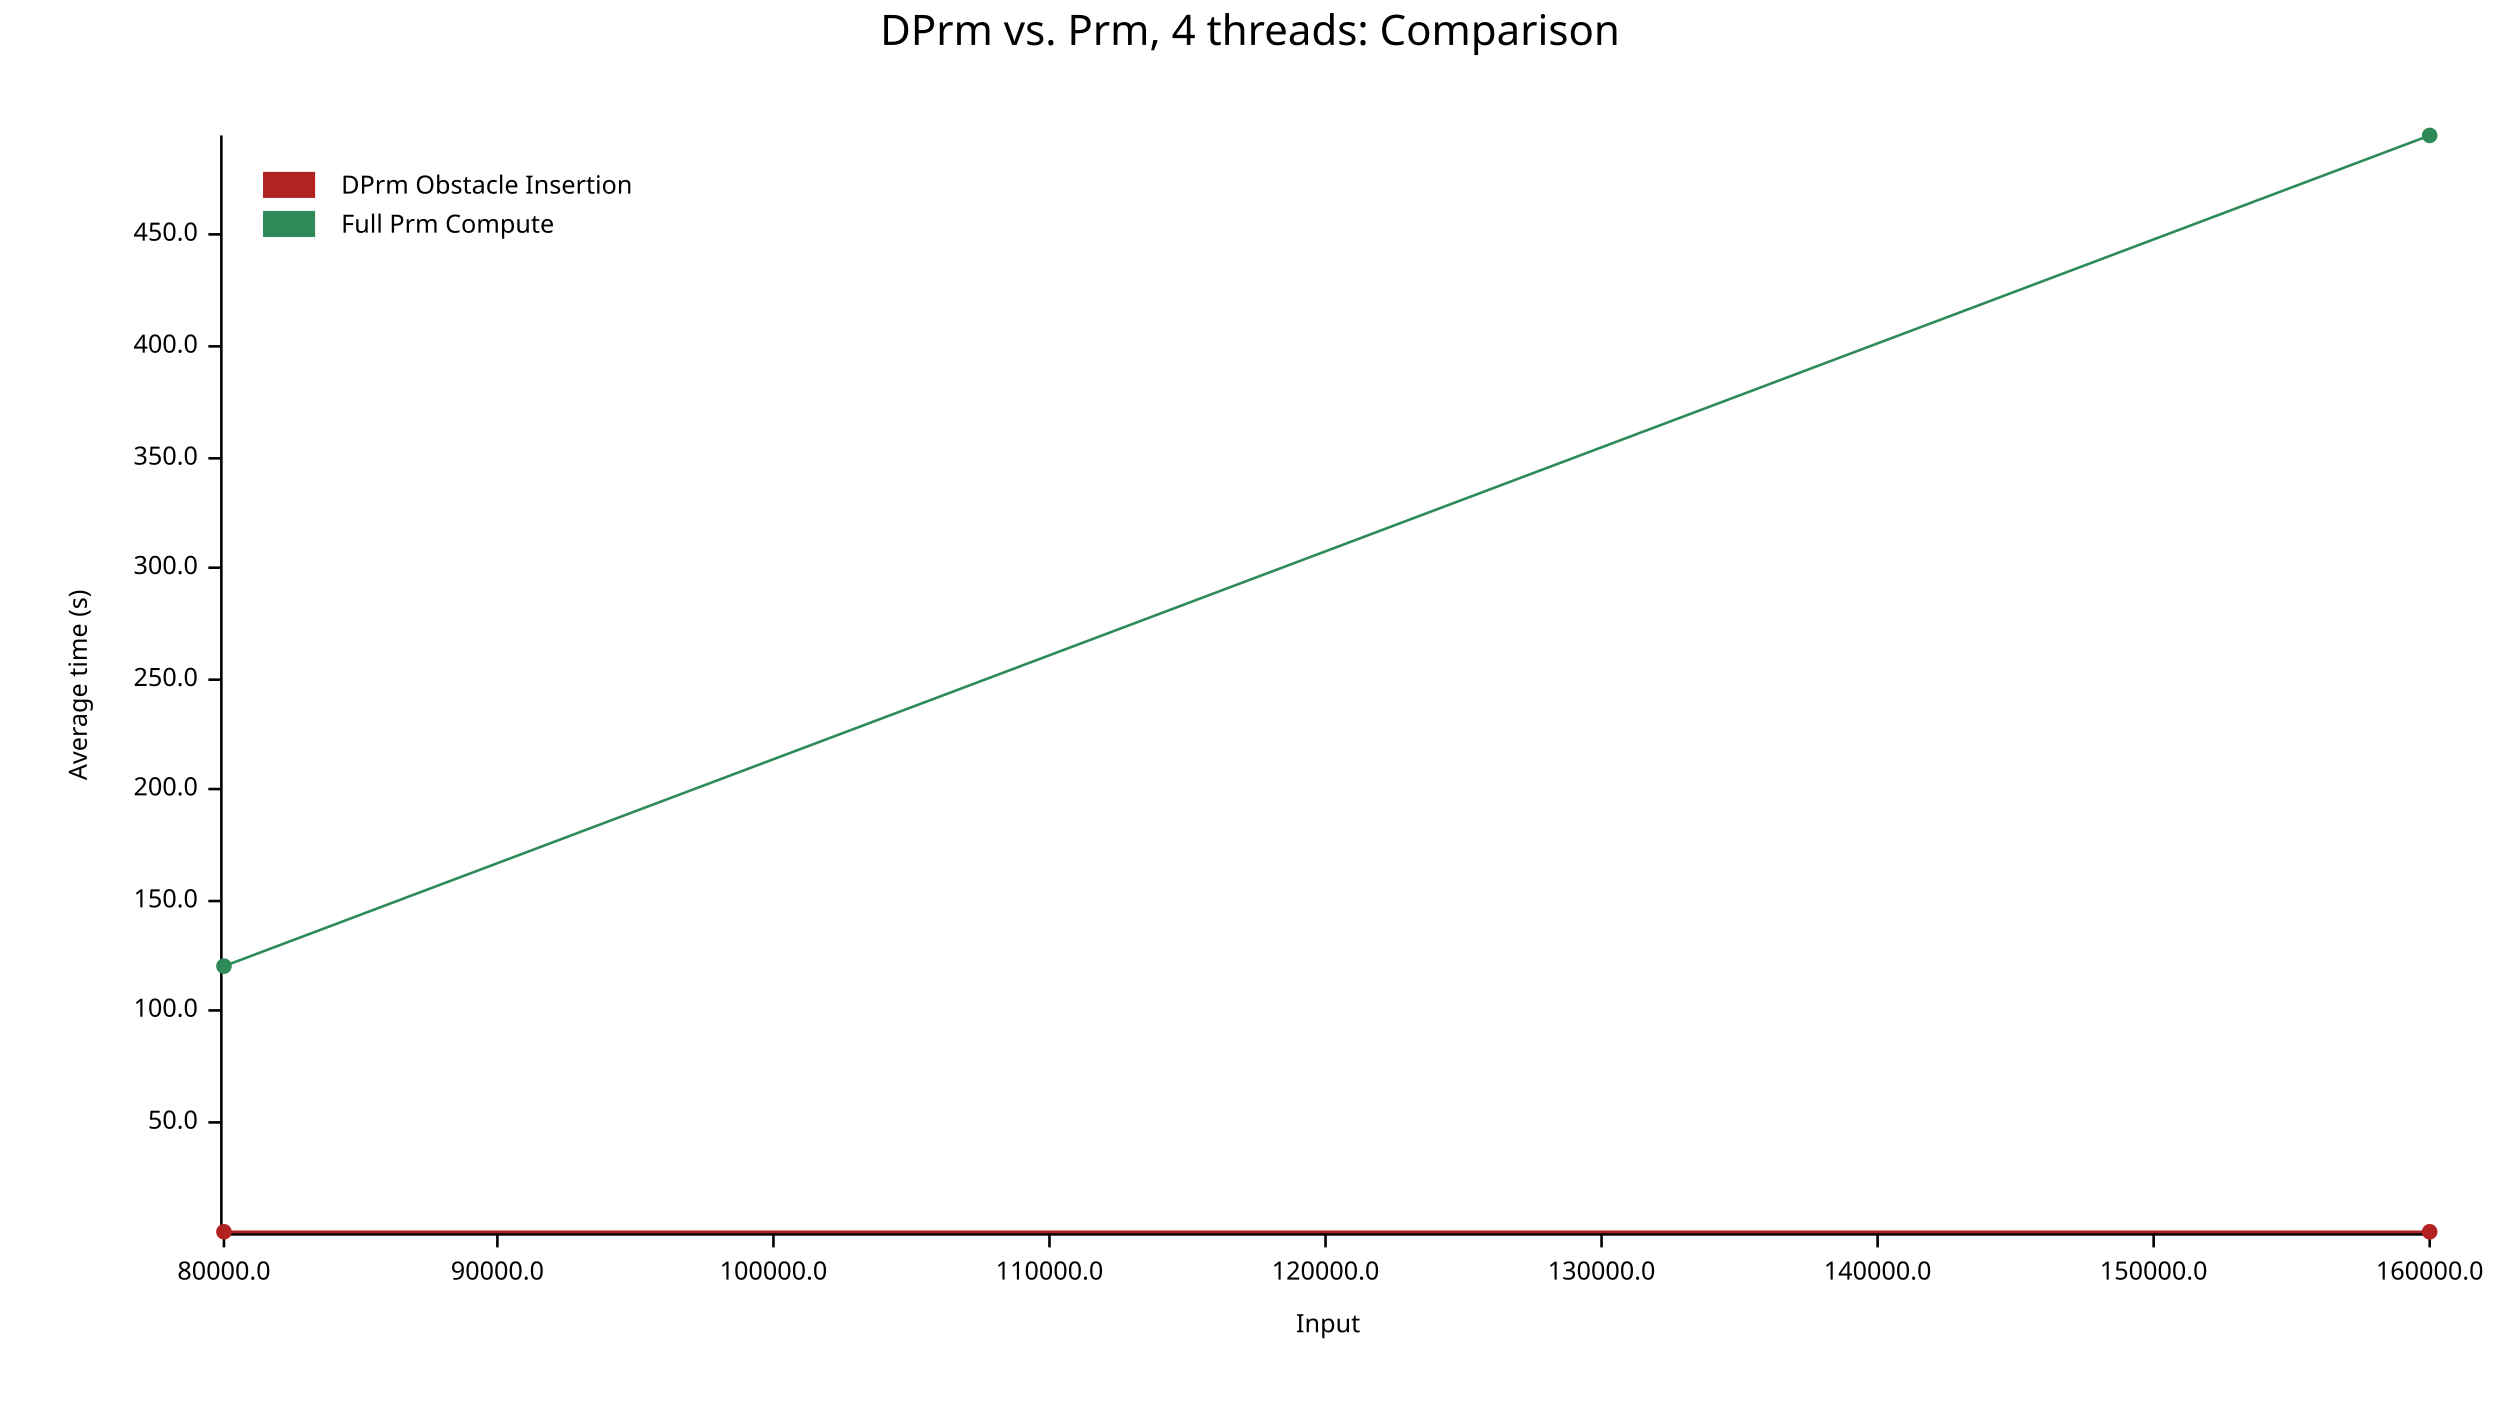
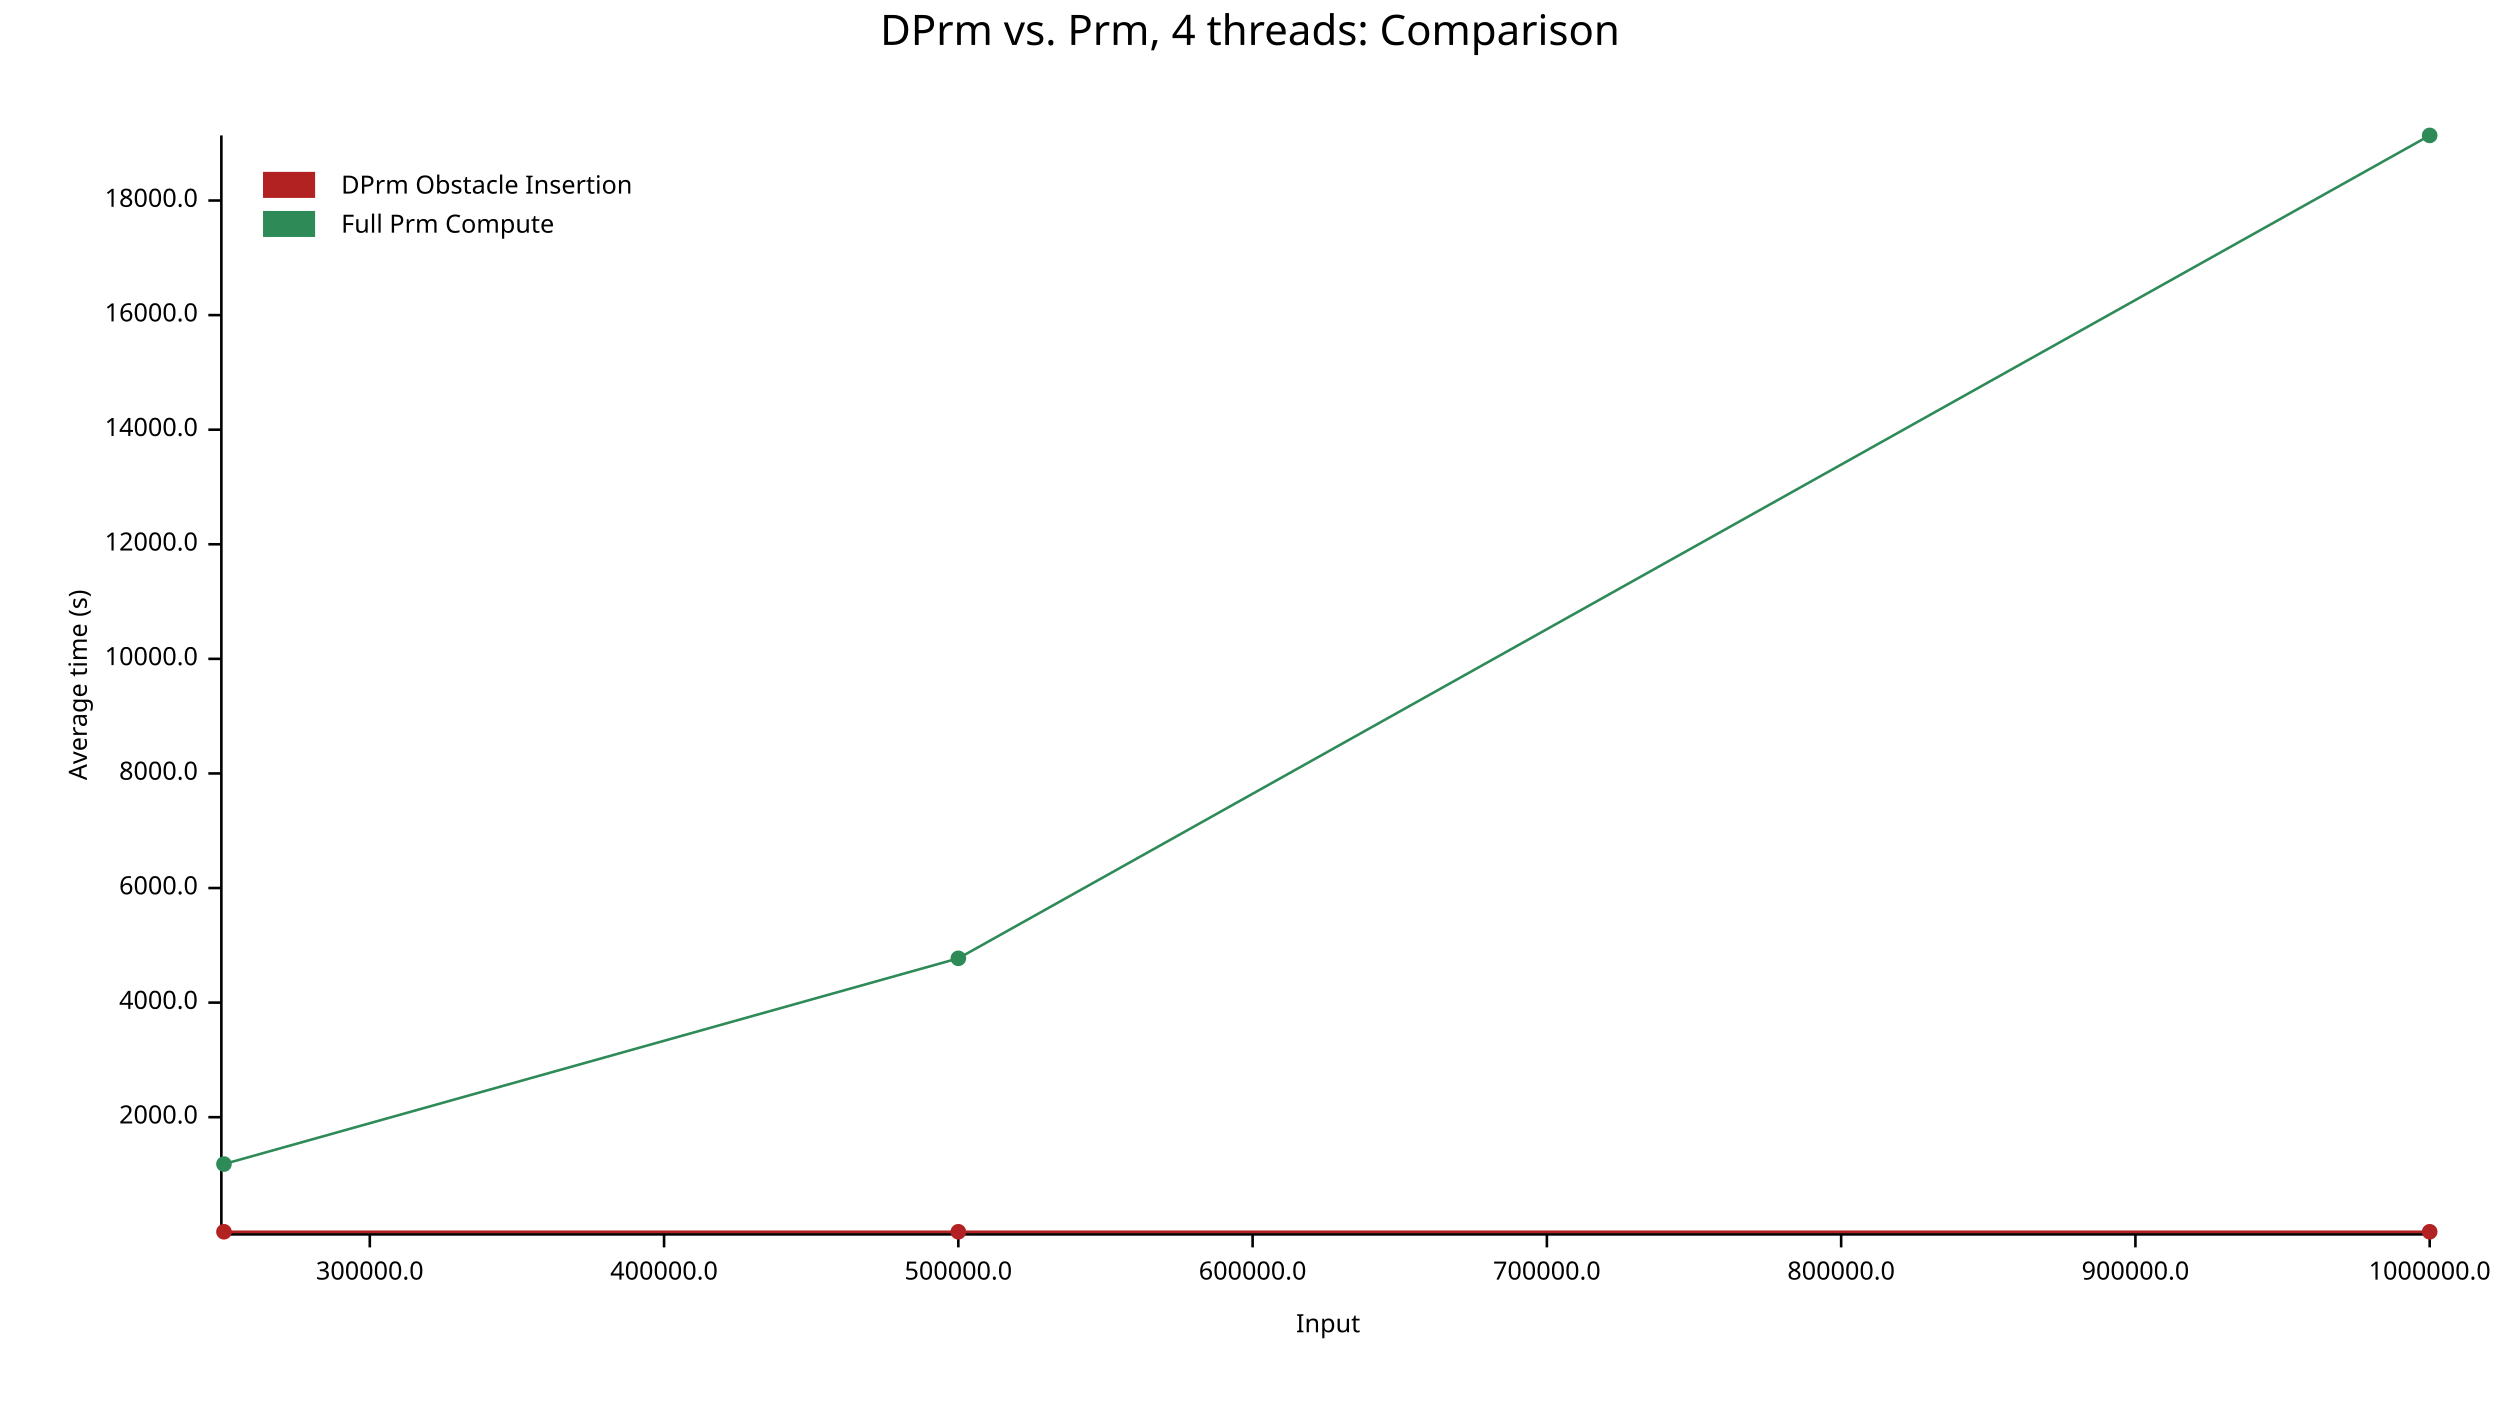
<svg xmlns="http://www.w3.org/2000/svg" width="960" height="540" viewBox="0 0 960 540">
  <text x="480" y="5" dy="0.76em" text-anchor="middle" font-family="sans-serif" font-size="16.129" opacity="1" fill="#000000">
DPrm vs. Prm, 4 threads: Comparison
</text>
  <text x="26" y="263" dy="0.76em" text-anchor="middle" font-family="sans-serif" font-size="9.677" opacity="1" fill="#000000" transform="rotate(270, 26, 263)">
Average time (s)
</text>
  <text x="510" y="514" dy="-0.5ex" text-anchor="middle" font-family="sans-serif" font-size="9.677" opacity="1" fill="#000000">
Input
</text>
  <polyline fill="none" opacity="1" stroke="#000000" stroke-width="1" points="85,52 85,473 " />
-   <text x="76" y="431" dy="0.5ex" text-anchor="end" font-family="sans-serif" font-size="9.677" opacity="1" fill="#000000">
- 50.0
+   <text x="76" y="429" dy="0.5ex" text-anchor="end" font-family="sans-serif" font-size="9.677" opacity="1" fill="#000000">
+ 2000.0
</text>
-   <polyline fill="none" opacity="1" stroke="#000000" stroke-width="1" points="80,431 85,431 " />
-   <text x="76" y="388" dy="0.5ex" text-anchor="end" font-family="sans-serif" font-size="9.677" opacity="1" fill="#000000">
- 100.0
+   <polyline fill="none" opacity="1" stroke="#000000" stroke-width="1" points="80,429 85,429 " />
+   <text x="76" y="385" dy="0.5ex" text-anchor="end" font-family="sans-serif" font-size="9.677" opacity="1" fill="#000000">
+ 4000.0
</text>
-   <polyline fill="none" opacity="1" stroke="#000000" stroke-width="1" points="80,388 85,388 " />
-   <text x="76" y="346" dy="0.5ex" text-anchor="end" font-family="sans-serif" font-size="9.677" opacity="1" fill="#000000">
- 150.0
+   <polyline fill="none" opacity="1" stroke="#000000" stroke-width="1" points="80,385 85,385 " />
+   <text x="76" y="341" dy="0.5ex" text-anchor="end" font-family="sans-serif" font-size="9.677" opacity="1" fill="#000000">
+ 6000.0
</text>
-   <polyline fill="none" opacity="1" stroke="#000000" stroke-width="1" points="80,346 85,346 " />
-   <text x="76" y="303" dy="0.5ex" text-anchor="end" font-family="sans-serif" font-size="9.677" opacity="1" fill="#000000">
- 200.0
+   <polyline fill="none" opacity="1" stroke="#000000" stroke-width="1" points="80,341 85,341 " />
+   <text x="76" y="297" dy="0.5ex" text-anchor="end" font-family="sans-serif" font-size="9.677" opacity="1" fill="#000000">
+ 8000.0
</text>
-   <polyline fill="none" opacity="1" stroke="#000000" stroke-width="1" points="80,303 85,303 " />
-   <text x="76" y="261" dy="0.5ex" text-anchor="end" font-family="sans-serif" font-size="9.677" opacity="1" fill="#000000">
- 250.0
+   <polyline fill="none" opacity="1" stroke="#000000" stroke-width="1" points="80,297 85,297 " />
+   <text x="76" y="253" dy="0.5ex" text-anchor="end" font-family="sans-serif" font-size="9.677" opacity="1" fill="#000000">
+ 10000.0
</text>
-   <polyline fill="none" opacity="1" stroke="#000000" stroke-width="1" points="80,261 85,261 " />
-   <text x="76" y="218" dy="0.5ex" text-anchor="end" font-family="sans-serif" font-size="9.677" opacity="1" fill="#000000">
- 300.0
+   <polyline fill="none" opacity="1" stroke="#000000" stroke-width="1" points="80,253 85,253 " />
+   <text x="76" y="209" dy="0.5ex" text-anchor="end" font-family="sans-serif" font-size="9.677" opacity="1" fill="#000000">
+ 12000.0
</text>
-   <polyline fill="none" opacity="1" stroke="#000000" stroke-width="1" points="80,218 85,218 " />
-   <text x="76" y="176" dy="0.5ex" text-anchor="end" font-family="sans-serif" font-size="9.677" opacity="1" fill="#000000">
- 350.0
+   <polyline fill="none" opacity="1" stroke="#000000" stroke-width="1" points="80,209 85,209 " />
+   <text x="76" y="165" dy="0.5ex" text-anchor="end" font-family="sans-serif" font-size="9.677" opacity="1" fill="#000000">
+ 14000.0
</text>
-   <polyline fill="none" opacity="1" stroke="#000000" stroke-width="1" points="80,176 85,176 " />
-   <text x="76" y="133" dy="0.5ex" text-anchor="end" font-family="sans-serif" font-size="9.677" opacity="1" fill="#000000">
- 400.0
+   <polyline fill="none" opacity="1" stroke="#000000" stroke-width="1" points="80,165 85,165 " />
+   <text x="76" y="121" dy="0.5ex" text-anchor="end" font-family="sans-serif" font-size="9.677" opacity="1" fill="#000000">
+ 16000.0
</text>
-   <polyline fill="none" opacity="1" stroke="#000000" stroke-width="1" points="80,133 85,133 " />
-   <text x="76" y="90" dy="0.5ex" text-anchor="end" font-family="sans-serif" font-size="9.677" opacity="1" fill="#000000">
- 450.0
+   <polyline fill="none" opacity="1" stroke="#000000" stroke-width="1" points="80,121 85,121 " />
+   <text x="76" y="77" dy="0.5ex" text-anchor="end" font-family="sans-serif" font-size="9.677" opacity="1" fill="#000000">
+ 18000.0
</text>
-   <polyline fill="none" opacity="1" stroke="#000000" stroke-width="1" points="80,90 85,90 " />
+   <polyline fill="none" opacity="1" stroke="#000000" stroke-width="1" points="80,77 85,77 " />
  <polyline fill="none" opacity="1" stroke="#000000" stroke-width="1" points="86,474 933,474 " />
-   <text x="86" y="484" dy="0.76em" text-anchor="middle" font-family="sans-serif" font-size="9.677" opacity="1" fill="#000000">
- 80000.0
+   <text x="142" y="484" dy="0.76em" text-anchor="middle" font-family="sans-serif" font-size="9.677" opacity="1" fill="#000000">
+ 300000.0
</text>
-   <polyline fill="none" opacity="1" stroke="#000000" stroke-width="1" points="86,474 86,479 " />
-   <text x="191" y="484" dy="0.76em" text-anchor="middle" font-family="sans-serif" font-size="9.677" opacity="1" fill="#000000">
- 90000.0
+   <polyline fill="none" opacity="1" stroke="#000000" stroke-width="1" points="142,474 142,479 " />
+   <text x="255" y="484" dy="0.76em" text-anchor="middle" font-family="sans-serif" font-size="9.677" opacity="1" fill="#000000">
+ 400000.0
</text>
-   <polyline fill="none" opacity="1" stroke="#000000" stroke-width="1" points="191,474 191,479 " />
-   <text x="297" y="484" dy="0.76em" text-anchor="middle" font-family="sans-serif" font-size="9.677" opacity="1" fill="#000000">
- 100000.0
+   <polyline fill="none" opacity="1" stroke="#000000" stroke-width="1" points="255,474 255,479 " />
+   <text x="368" y="484" dy="0.76em" text-anchor="middle" font-family="sans-serif" font-size="9.677" opacity="1" fill="#000000">
+ 500000.0
</text>
-   <polyline fill="none" opacity="1" stroke="#000000" stroke-width="1" points="297,474 297,479 " />
-   <text x="403" y="484" dy="0.76em" text-anchor="middle" font-family="sans-serif" font-size="9.677" opacity="1" fill="#000000">
- 110000.0
+   <polyline fill="none" opacity="1" stroke="#000000" stroke-width="1" points="368,474 368,479 " />
+   <text x="481" y="484" dy="0.76em" text-anchor="middle" font-family="sans-serif" font-size="9.677" opacity="1" fill="#000000">
+ 600000.0
</text>
-   <polyline fill="none" opacity="1" stroke="#000000" stroke-width="1" points="403,474 403,479 " />
-   <text x="509" y="484" dy="0.76em" text-anchor="middle" font-family="sans-serif" font-size="9.677" opacity="1" fill="#000000">
- 120000.0
+   <polyline fill="none" opacity="1" stroke="#000000" stroke-width="1" points="481,474 481,479 " />
+   <text x="594" y="484" dy="0.76em" text-anchor="middle" font-family="sans-serif" font-size="9.677" opacity="1" fill="#000000">
+ 700000.0
</text>
-   <polyline fill="none" opacity="1" stroke="#000000" stroke-width="1" points="509,474 509,479 " />
-   <text x="615" y="484" dy="0.76em" text-anchor="middle" font-family="sans-serif" font-size="9.677" opacity="1" fill="#000000">
- 130000.0
+   <polyline fill="none" opacity="1" stroke="#000000" stroke-width="1" points="594,474 594,479 " />
+   <text x="707" y="484" dy="0.76em" text-anchor="middle" font-family="sans-serif" font-size="9.677" opacity="1" fill="#000000">
+ 800000.0
</text>
-   <polyline fill="none" opacity="1" stroke="#000000" stroke-width="1" points="615,474 615,479 " />
-   <text x="721" y="484" dy="0.76em" text-anchor="middle" font-family="sans-serif" font-size="9.677" opacity="1" fill="#000000">
- 140000.0
+   <polyline fill="none" opacity="1" stroke="#000000" stroke-width="1" points="707,474 707,479 " />
+   <text x="820" y="484" dy="0.76em" text-anchor="middle" font-family="sans-serif" font-size="9.677" opacity="1" fill="#000000">
+ 900000.0
</text>
-   <polyline fill="none" opacity="1" stroke="#000000" stroke-width="1" points="721,474 721,479 " />
-   <text x="827" y="484" dy="0.76em" text-anchor="middle" font-family="sans-serif" font-size="9.677" opacity="1" fill="#000000">
- 150000.0
- </text>
-   <polyline fill="none" opacity="1" stroke="#000000" stroke-width="1" points="827,474 827,479 " />
+   <polyline fill="none" opacity="1" stroke="#000000" stroke-width="1" points="820,474 820,479 " />
  <text x="933" y="484" dy="0.76em" text-anchor="middle" font-family="sans-serif" font-size="9.677" opacity="1" fill="#000000">
- 160000.0
+ 1000000.0
</text>
  <polyline fill="none" opacity="1" stroke="#000000" stroke-width="1" points="933,474 933,479 " />
  <circle cx="86" cy="473" r="3" opacity="1" fill="#B22222" stroke="none" stroke-width="1" />
+   <circle cx="368" cy="473" r="3" opacity="1" fill="#B22222" stroke="none" stroke-width="1" />
  <circle cx="933" cy="473" r="3" opacity="1" fill="#B22222" stroke="none" stroke-width="1" />
-   <polyline fill="none" opacity="1" stroke="#B22222" stroke-width="1" points="86,473 933,473 " />
-   <circle cx="86" cy="371" r="3" opacity="1" fill="#2E8B57" stroke="none" stroke-width="1" />
+   <polyline fill="none" opacity="1" stroke="#B22222" stroke-width="1" points="86,473 368,473 933,473 " />
+   <circle cx="86" cy="447" r="3" opacity="1" fill="#2E8B57" stroke="none" stroke-width="1" />
+   <circle cx="368" cy="368" r="3" opacity="1" fill="#2E8B57" stroke="none" stroke-width="1" />
  <circle cx="933" cy="52" r="3" opacity="1" fill="#2E8B57" stroke="none" stroke-width="1" />
-   <polyline fill="none" opacity="1" stroke="#2E8B57" stroke-width="1" points="86,371 933,52 " />
+   <polyline fill="none" opacity="1" stroke="#2E8B57" stroke-width="1" points="86,447 368,368 933,52 " />
  <text x="131" y="67" dy="0.76em" text-anchor="start" font-family="sans-serif" font-size="9.677" opacity="1" fill="#000000">
DPrm Obstacle Insertion
</text>
  <text x="131" y="82" dy="0.76em" text-anchor="start" font-family="sans-serif" font-size="9.677" opacity="1" fill="#000000">
Full Prm Compute
</text>
  <rect x="101" y="66" width="20" height="10" opacity="1" fill="#B22222" stroke="none" />
  <rect x="101" y="81" width="20" height="10" opacity="1" fill="#2E8B57" stroke="none" />
</svg>
